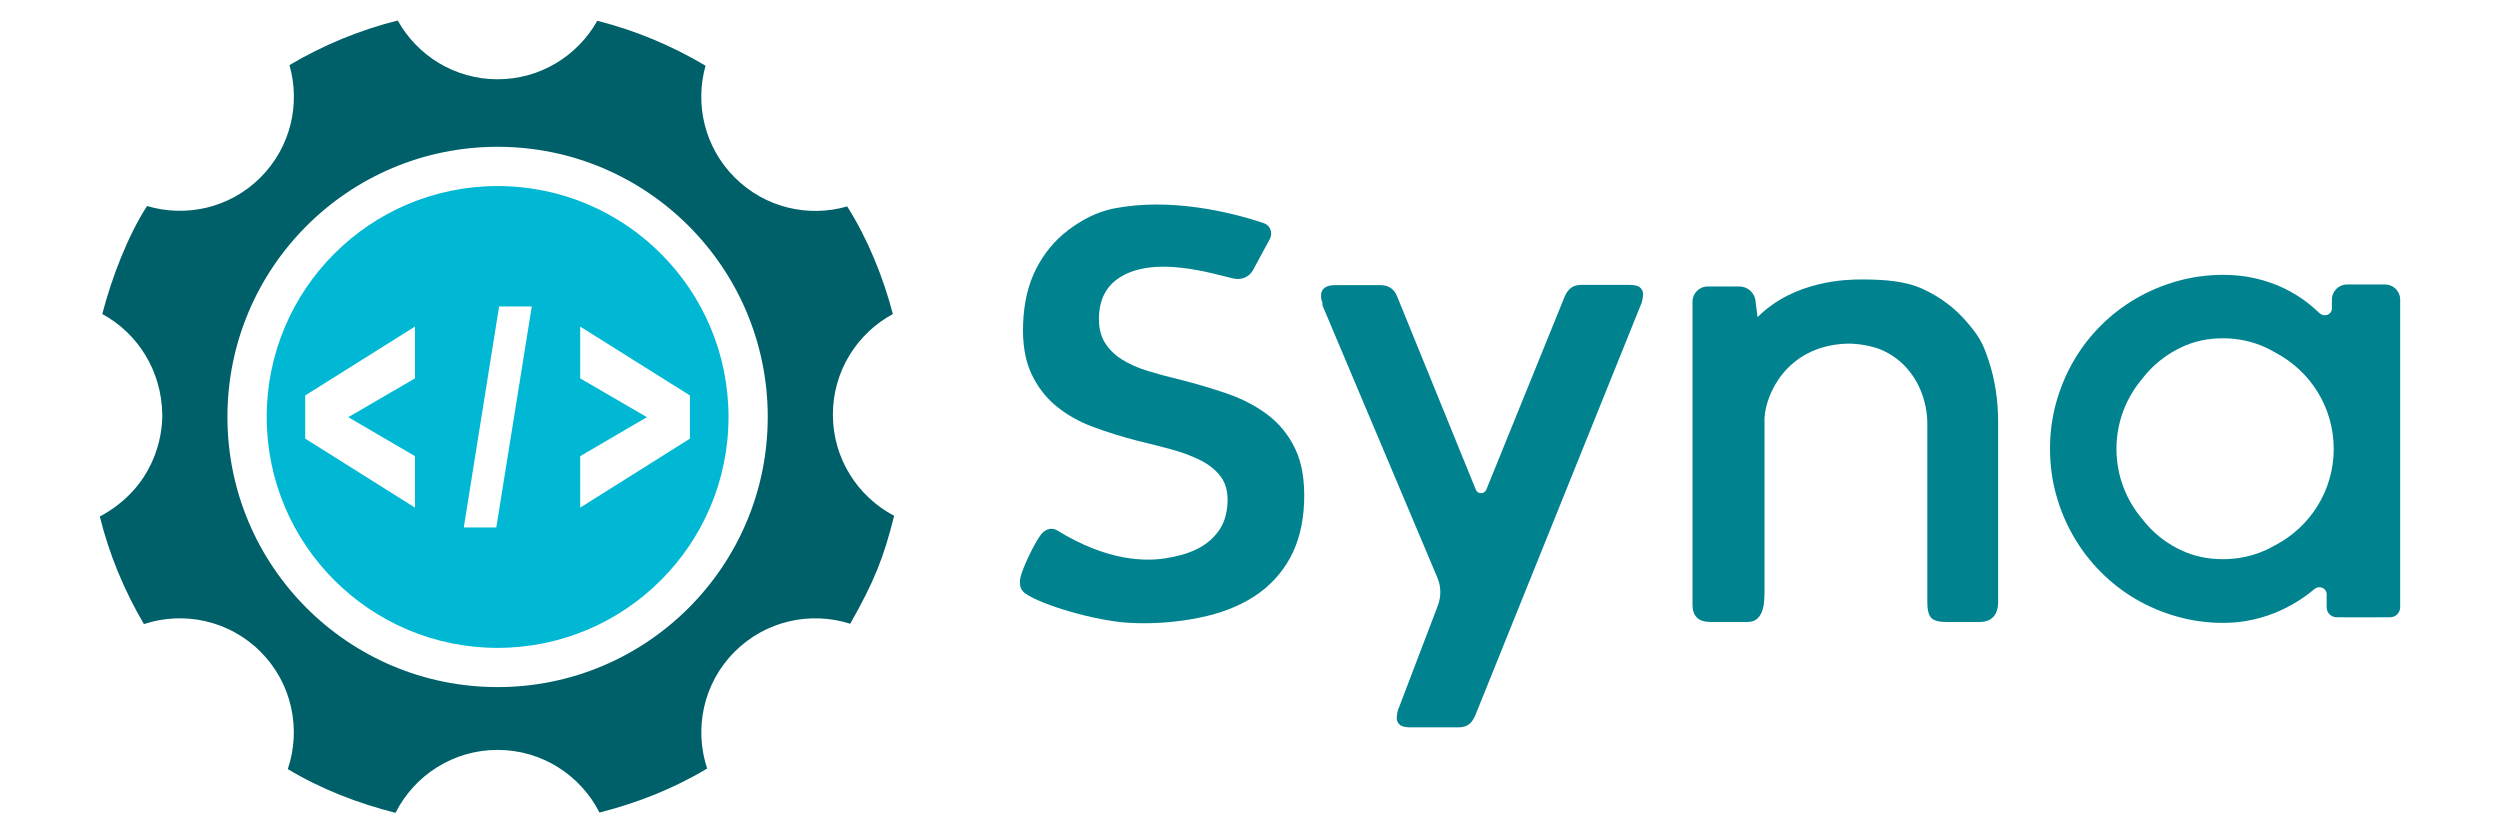
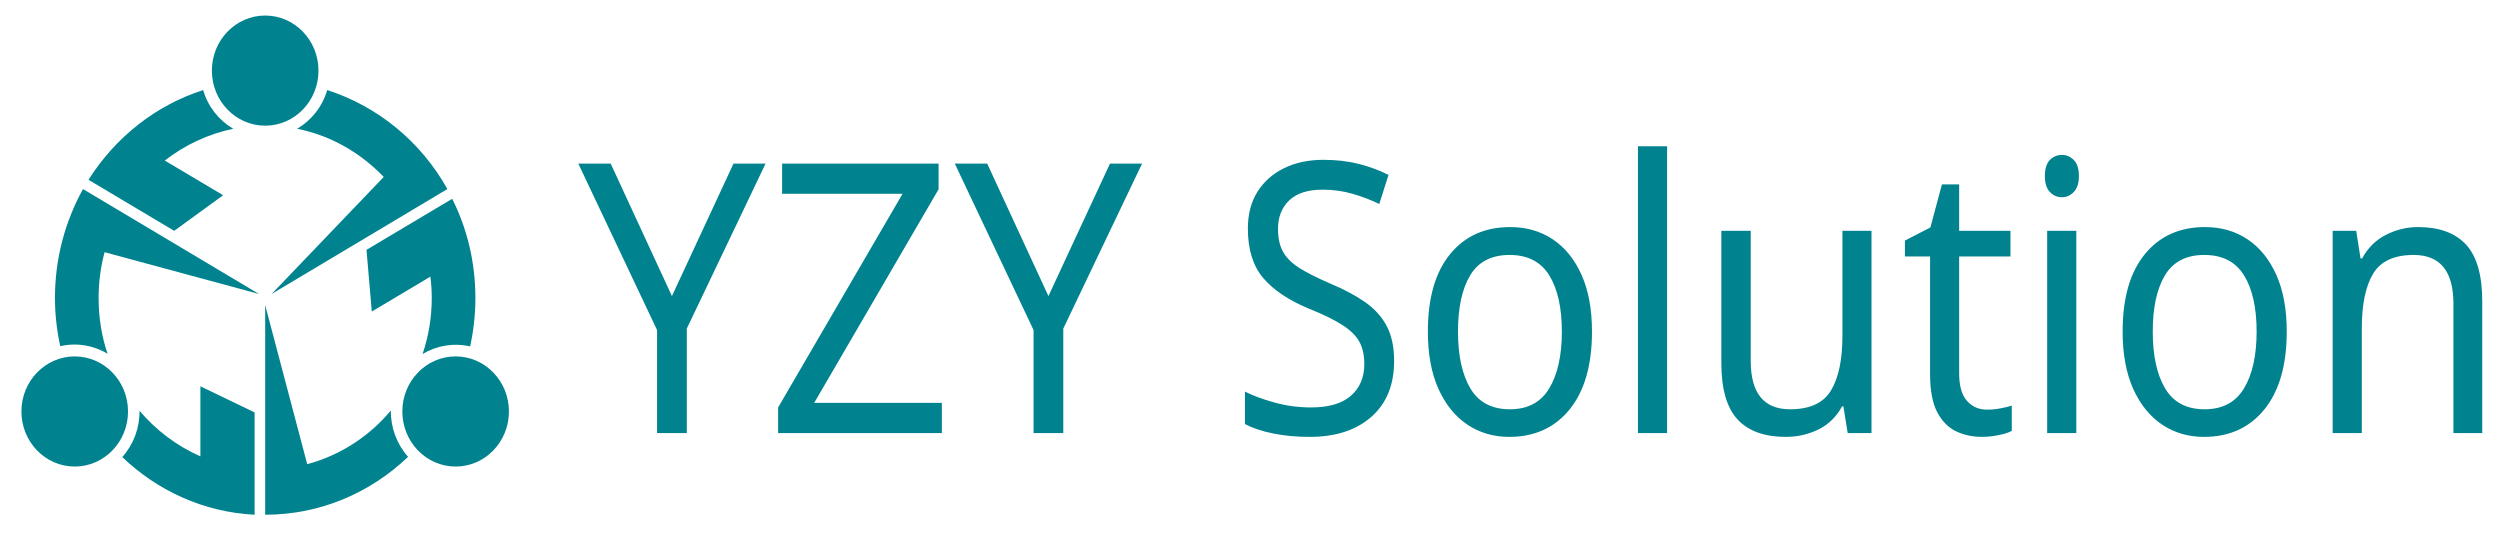
- <svg xmlns="http://www.w3.org/2000/svg" xml:space="preserve" enable-background="new 0 0 300 100" viewBox="0 0 300 100" height="100px" width="300px" y="0px" x="0px" id="Layer_1" version="1.1">
-   <defs id="defs23" />
-   <g transform="matrix(1.293572,0,0,1.293572,-44.03706,-14.67988)" id="g18">
-     <g id="g6">
-       <path style="fill:#006069" id="path2" d="m 111.307,49.808 c 0,-4.031 2.251,-7.537 5.564,-9.327 -0.896,-3.438 -2.358,-7.034 -4.238,-9.983 -3.587,1.035 -7.61,0.14 -10.435,-2.686 -2.809,-2.808 -3.707,-6.8 -2.703,-10.369 -3.177,-1.886 -6.558,-3.288 -10.044,-4.166 -1.815,3.235 -5.276,5.425 -9.249,5.425 -3.986,0 -7.455,-2.202 -9.263,-5.452 -3.497,0.874 -6.871,2.262 -10.044,4.136 1.028,3.583 0.135,7.604 -2.688,10.426 -2.85,2.85 -6.914,3.724 -10.523,2.648 -1.75,2.697 -3.275,6.615 -4.153,10.02 3.313,1.792 5.514,5.297 5.565,9.327 0.026,2.021 -0.715,6.72 -5.793,9.46 0.861,3.476 2.236,6.818 4.09,9.974 3.677,-1.211 7.887,-0.364 10.815,2.562 2.945,2.946 3.782,7.194 2.532,10.892 3.17,1.896 6.512,3.173 9.994,4.057 1.744,-3.462 5.328,-5.838 9.468,-5.838 4.129,0 7.705,2.364 9.454,5.812 3.487,-0.89 6.825,-2.188 9.987,-4.084 -1.221,-3.685 -0.378,-7.906 2.553,-10.838 2.901,-2.899 7.063,-3.759 10.719,-2.593 2.207,-3.89 3.117,-6.15 4.073,-10.016 -3.376,-1.774 -5.681,-5.31 -5.681,-9.387 z M 80.203,75.087 c -13.842,0 -25.062,-11.219 -25.062,-25.059 0,-13.843 11.22,-25.062 25.062,-25.062 13.841,0 25.061,11.218 25.061,25.062 0,13.84 -11.22,25.059 -25.061,25.059 z" />
-       <path style="fill:#00b8d4" id="path4" d="m 80.203,28.608 v 0 c -11.831,0 -21.419,9.59 -21.419,21.42 0,11.831 9.588,21.421 21.418,21.421 11.828,0 21.42,-9.589 21.423,-21.419 0,-10e-4 0,-10e-4 0,-10e-4 0,-11.831 -9.593,-21.421 -21.422,-21.421 z m -7.664,17.841 -6.188,3.599 6.188,3.615 v 4.776 L 62.358,52.04 v -4.008 l 10.181,-6.39 z m 7.544,13.831 h -3.016 l 3.276,-20.505 h 3.032 z m 17.962,-8.24 -10.179,6.399 v -4.776 l 6.188,-3.615 -6.188,-3.599 v -4.806 l 10.179,6.39 z" />
-     </g>
-     <g id="g16">
-       <path style="fill:#00838f" id="path8" d="m 170.904,77.701 c -0.158,0.381 -0.357,0.666 -0.603,0.848 -0.243,0.183 -0.566,0.274 -0.965,0.274 h -4.445 c -0.486,0 -0.821,-0.082 -1.004,-0.249 -0.184,-0.165 -0.275,-0.37 -0.275,-0.612 0,-0.123 0.022,-0.297 0.065,-0.522 0.045,-0.228 0.082,-0.357 0.118,-0.391 l 3.622,-9.496 c 0.324,-0.831 0.318,-1.763 -0.021,-2.589 l -10.65,-25.23 c 0,-0.035 -0.01,-0.062 -0.026,-0.079 V 39.42 c -0.089,-0.192 -0.131,-0.408 -0.131,-0.653 0,-0.296 0.105,-0.53 0.314,-0.705 0.209,-0.175 0.53,-0.261 0.965,-0.261 h 4.261 c 0.749,0 1.264,0.366 1.542,1.096 0,0 7.177,17.61 7.28,17.878 0.172,0.452 0.813,0.427 0.981,-0.028 l 7.246,-17.85 c 0.157,-0.382 0.357,-0.666 0.603,-0.848 0.241,-0.184 0.564,-0.274 0.965,-0.274 h 4.443 c 0.487,0 0.822,0.082 1.004,0.248 0.184,0.166 0.275,0.37 0.275,0.613 0,0.123 -0.022,0.296 -0.065,0.522 -0.043,0.227 -0.082,0.357 -0.117,0.392 z" />
-       <path style="fill:#00838f" id="path10" d="m 218.548,44.868 c -0.57,-1.754 -0.938,-2.344 -2.045,-3.644 -1.106,-1.298 -2.466,-2.32 -4.082,-3.066 -1.613,-0.746 -3.614,-0.886 -5.686,-0.886 -1.301,0 -6.222,0.065 -9.651,3.496 l -0.181,-1.44 c -0.053,-0.789 -0.708,-1.403 -1.499,-1.403 h -2.946 c -0.777,0 -1.407,0.628 -1.407,1.406 v 0.401 h 0.001 v 27.737 c 0,0.509 0.135,0.898 0.407,1.172 0.272,0.271 0.698,0.406 1.276,0.406 h 3.415 c 0.333,0 0.605,-0.079 0.817,-0.235 0.21,-0.158 0.373,-0.368 0.486,-0.631 0.114,-0.265 0.188,-0.563 0.226,-0.896 0.033,-0.334 0.052,-0.667 0.052,-1.001 V 50.161 c 0.107,-2.32 2.085,-6.619 7.425,-6.925 1.174,-0.067 2.676,0.211 3.571,0.632 0.896,0.421 1.645,0.983 2.25,1.685 0.607,0.703 1.067,1.497 1.383,2.383 0.315,0.886 0.474,1.795 0.474,2.724 v 16.598 c 0,0.667 0.119,1.132 0.355,1.396 0.237,0.264 0.707,0.394 1.409,0.394 h 3.068 c 0.561,0 0.99,-0.157 1.289,-0.473 0.299,-0.316 0.448,-0.79 0.448,-1.422 V 50.528 c 0.001,-2.017 -0.284,-3.904 -0.855,-5.66 z" />
-       <path style="fill:#00838f" id="path12" d="m 255.303,37.74 h -3.538 c -0.771,0 -1.397,0.624 -1.399,1.396 l -0.003,0.901 c -0.072,0.548 -0.751,0.739 -1.151,0.357 -0.302,-0.288 -0.616,-0.565 -0.948,-0.831 -0.705,-0.566 -1.472,-1.05 -2.297,-1.45 -0.829,-0.402 -1.719,-0.714 -2.67,-0.935 -0.95,-0.221 -1.951,-0.333 -3,-0.333 -1.476,0 -2.897,0.193 -4.267,0.579 -1.367,0.384 -2.651,0.926 -3.847,1.622 -1.198,0.698 -2.284,1.533 -3.258,2.509 -0.976,0.976 -1.813,2.061 -2.509,3.257 -0.697,1.196 -1.237,2.484 -1.623,3.861 -0.385,1.377 -0.578,2.812 -0.578,4.304 0,1.491 0.193,2.925 0.578,4.303 0.386,1.376 0.926,2.663 1.623,3.859 0.695,1.197 1.533,2.286 2.509,3.271 0.974,0.984 2.06,1.822 3.258,2.521 1.195,0.697 2.479,1.238 3.847,1.622 1.369,0.386 2.791,0.579 4.267,0.579 0.951,0 1.878,-0.103 2.778,-0.308 0.901,-0.205 1.755,-0.491 2.56,-0.86 0.802,-0.37 1.553,-0.803 2.25,-1.304 0.305,-0.218 0.597,-0.445 0.879,-0.678 0.415,-0.343 1.04,-0.107 1.113,0.411 v 1.285 c 0,0.514 0.415,0.93 0.931,0.93 h 0.58 c 0.034,0.003 0.062,0.007 0.1,0.007 h 3.072 c 0.063,0 0.124,-0.004 0.188,-0.007 h 1.021 c 0.514,0 0.93,-0.416 0.93,-0.93 v -0.515 -2.131 -25.114 -0.69 -0.093 c -0.002,-0.771 -0.627,-1.395 -1.396,-1.395 z M 245.12,61.92 c -0.305,0.172 -0.618,0.335 -0.944,0.482 -1.223,0.546 -2.536,0.819 -3.94,0.819 -1.387,0 -2.664,-0.273 -3.835,-0.819 -1.17,-0.547 -2.188,-1.288 -3.055,-2.223 -0.186,-0.2 -0.356,-0.411 -0.525,-0.623 -1.519,-1.765 -2.442,-4.057 -2.442,-6.566 0,-2.512 0.925,-4.803 2.443,-6.568 0.168,-0.213 0.339,-0.423 0.524,-0.623 0.867,-0.936 1.885,-1.681 3.055,-2.236 1.171,-0.554 2.448,-0.832 3.835,-0.832 1.404,0 2.718,0.278 3.94,0.832 0.343,0.157 0.671,0.332 0.99,0.519 3.192,1.691 5.368,5.044 5.368,8.908 0,3.882 -2.198,7.245 -5.414,8.93 z" />
-       <path style="fill:#00838f" id="path14" d="m 154.207,53.007 c -0.611,-1.289 -1.467,-2.35 -2.563,-3.177 -1.098,-0.829 -2.367,-1.489 -3.805,-1.982 -1.439,-0.493 -2.949,-0.937 -4.532,-1.331 -1.006,-0.242 -1.955,-0.5 -2.846,-0.777 -0.893,-0.276 -1.678,-0.629 -2.357,-1.056 -0.68,-0.428 -1.211,-0.959 -1.592,-1.593 -0.382,-0.634 -0.555,-1.429 -0.521,-2.385 0.059,-1.652 0.716,-2.87 1.976,-3.651 3.239,-2.008 8.547,-0.322 10.327,0.088 0.057,0.013 0.115,0.027 0.171,0.041 0.71,0.17 1.464,-0.126 1.811,-0.77 l 1.558,-2.88 c 0.307,-0.566 0.061,-1.274 -0.546,-1.481 -3.213,-1.084 -8.741,-2.37 -13.882,-1.372 -1.645,0.319 -3.046,1.093 -4.271,2.017 -1.226,0.924 -2.212,2.109 -2.958,3.559 -0.747,1.448 -1.156,3.167 -1.226,5.155 -0.065,1.802 0.182,3.313 0.739,4.535 0.557,1.223 1.328,2.241 2.314,3.056 0.985,0.815 2.137,1.467 3.453,1.954 1.316,0.488 2.702,0.918 4.153,1.291 1.099,0.264 2.146,0.529 3.141,0.803 0.996,0.27 1.891,0.606 2.685,1.01 0.793,0.405 1.413,0.911 1.862,1.517 0.447,0.609 0.655,1.392 0.621,2.347 -0.039,1.09 -0.325,1.996 -0.857,2.719 -0.534,0.723 -1.226,1.286 -2.076,1.687 -0.85,0.403 -1.807,0.652 -2.861,0.814 -1.848,0.282 -5.323,0.282 -9.994,-2.581 -0.613,-0.376 -1.278,-0.063 -1.649,0.553 -0.622,0.902 -1.523,2.855 -1.732,3.633 -0.182,0.673 -0.142,1.279 0.433,1.672 1.573,1.081 6.498,2.53 9.602,2.704 2.343,0.132 4.511,-0.074 6.498,-0.472 1.988,-0.4 3.687,-1.057 5.101,-1.973 1.414,-0.919 2.522,-2.105 3.327,-3.561 0.8,-1.454 1.239,-3.196 1.312,-5.223 0.066,-1.97 -0.205,-3.6 -0.816,-4.89 z" />
+ <svg xmlns="http://www.w3.org/2000/svg" width="350" height="75" viewBox="0 0 92.604 19.844" version="1.1" id="svg4122">
+   <defs id="defs4116" />
+   <g id="layer1" transform="translate(0,-277.1562)">
+     <g transform="matrix(0.2008087,0,0,0.2105384,0.4450035,277.6452)" id="g4142" style="fill:#000080">
+       <text xml:space="preserve" style="font-style:normal;font-variant:normal;font-weight:normal;font-stretch:condensed;font-size:63.655px;line-height:1.25;font-family:Impact;-inkscape-font-specification:'Impact, Condensed';font-variant-ligatures:normal;font-variant-caps:normal;font-variant-numeric:normal;font-feature-settings:normal;text-align:start;letter-spacing:0px;word-spacing:0px;writing-mode:lr-tb;text-anchor:start;fill:#00838f;fill-opacity:1;stroke:none;stroke-width:1.591" x="108.958" y="70.826" id="text4192" transform="scale(0.9587008,1.043078)">
+         <tspan id="tspan4190" x="108.958" y="70.826" style="font-style:normal;font-variant:normal;font-weight:normal;font-stretch:condensed;font-size:63.655px;font-family:Impact;-inkscape-font-specification:'Impact, Condensed';font-variant-ligatures:normal;font-variant-caps:normal;font-variant-numeric:normal;font-feature-settings:normal;text-align:start;writing-mode:lr-tb;text-anchor:start;fill:#00838f;fill-opacity:1;stroke-width:1.591">YZY Solutions</tspan>
+       </text>
+       <g transform="matrix(0.4237971,0,0,0.4176374,-8.396677,-9.946422)" id="g5181" style="fill:#00838f;fill-opacity:1">
+         <circle cx="130" cy="48" r="23.2" id="circle5161" style="fill:#00838f;fill-opacity:1" />
+         <circle cx="47.1" cy="191.6" r="23.2" id="circle5163" style="fill:#00838f;fill-opacity:1" />
+         <circle cx="212.9" cy="191.6" r="23.2" id="circle5165" style="fill:#00838f;fill-opacity:1" />
+         <path d="m 184.7,191.2 c -9.4,10.9 -22.1,18.9 -36.4,22.6 l -18.3,-67 v 88.3 0 c 24,0 45.9,-9.3 62.2,-24.4 -4.9,-5.3 -7.6,-12.3 -7.5,-19.5 z" id="path5167" style="fill:#00838f;fill-opacity:1" />
+         <path d="m 211.4,102 -37.3,21.5 2.3,26 25.5,-14.7 c 0.4,2.9 0.6,5.9 0.6,9 0,8.3 -1.4,16.2 -4,23.6 6.2,-3.6 13.6,-4.8 20.7,-3.2 1.5,-6.6 2.3,-13.4 2.3,-20.4 0,-15.1 -3.6,-29.3 -10.1,-41.8 z" id="path5169" style="fill:#00838f;fill-opacity:1" />
+         <path d="M 209.3,97.9 C 197.9,78.1 179.2,63.1 157,56.2 c -2.1,7 -6.9,12.8 -13.1,16.3 14.6,2.8 27.6,10.1 37.7,20.3 l -48.8,49.3 z" id="path5171" style="fill:#00838f;fill-opacity:1" />
+         <path d="M 116.1,72.5 C 109.9,69 105.1,63.2 103,56.2 82.3,62.6 64.7,76.2 53.1,94 l 37.3,21.5 21.3,-15 -25.4,-14.6 c 8.6,-6.5 18.8,-11.2 29.8,-13.4 z" id="path5173" style="fill:#00838f;fill-opacity:1" />
+         <g id="g5179" style="fill:#00838f;fill-opacity:1">
+           <path d="m 101.8,210.5 c -10.2,-4.3 -19.3,-11 -26.5,-19.2 0.1,7.2 -2.6,14.2 -7.5,19.5 15.3,14.2 35.4,23.2 57.6,24.3 V 192 l -23.6,-11 z" id="path5175" style="fill:#00838f;fill-opacity:1" />
+           <path d="M 60.1,124.5 127.3,142.1 50.7,97.9 C 43,111.4 38.5,127 38.5,143.7 c 0,7 0.8,13.8 2.3,20.4 7.1,-1.6 14.5,-0.4 20.6,3.2 -2.6,-7.4 -3.9,-15.3 -3.9,-23.6 0,-6.6 0.9,-13.1 2.6,-19.2 z" id="path5177" style="fill:#00838f;fill-opacity:1" />
+         </g>
+       </g>
    </g>
  </g>
</svg>
